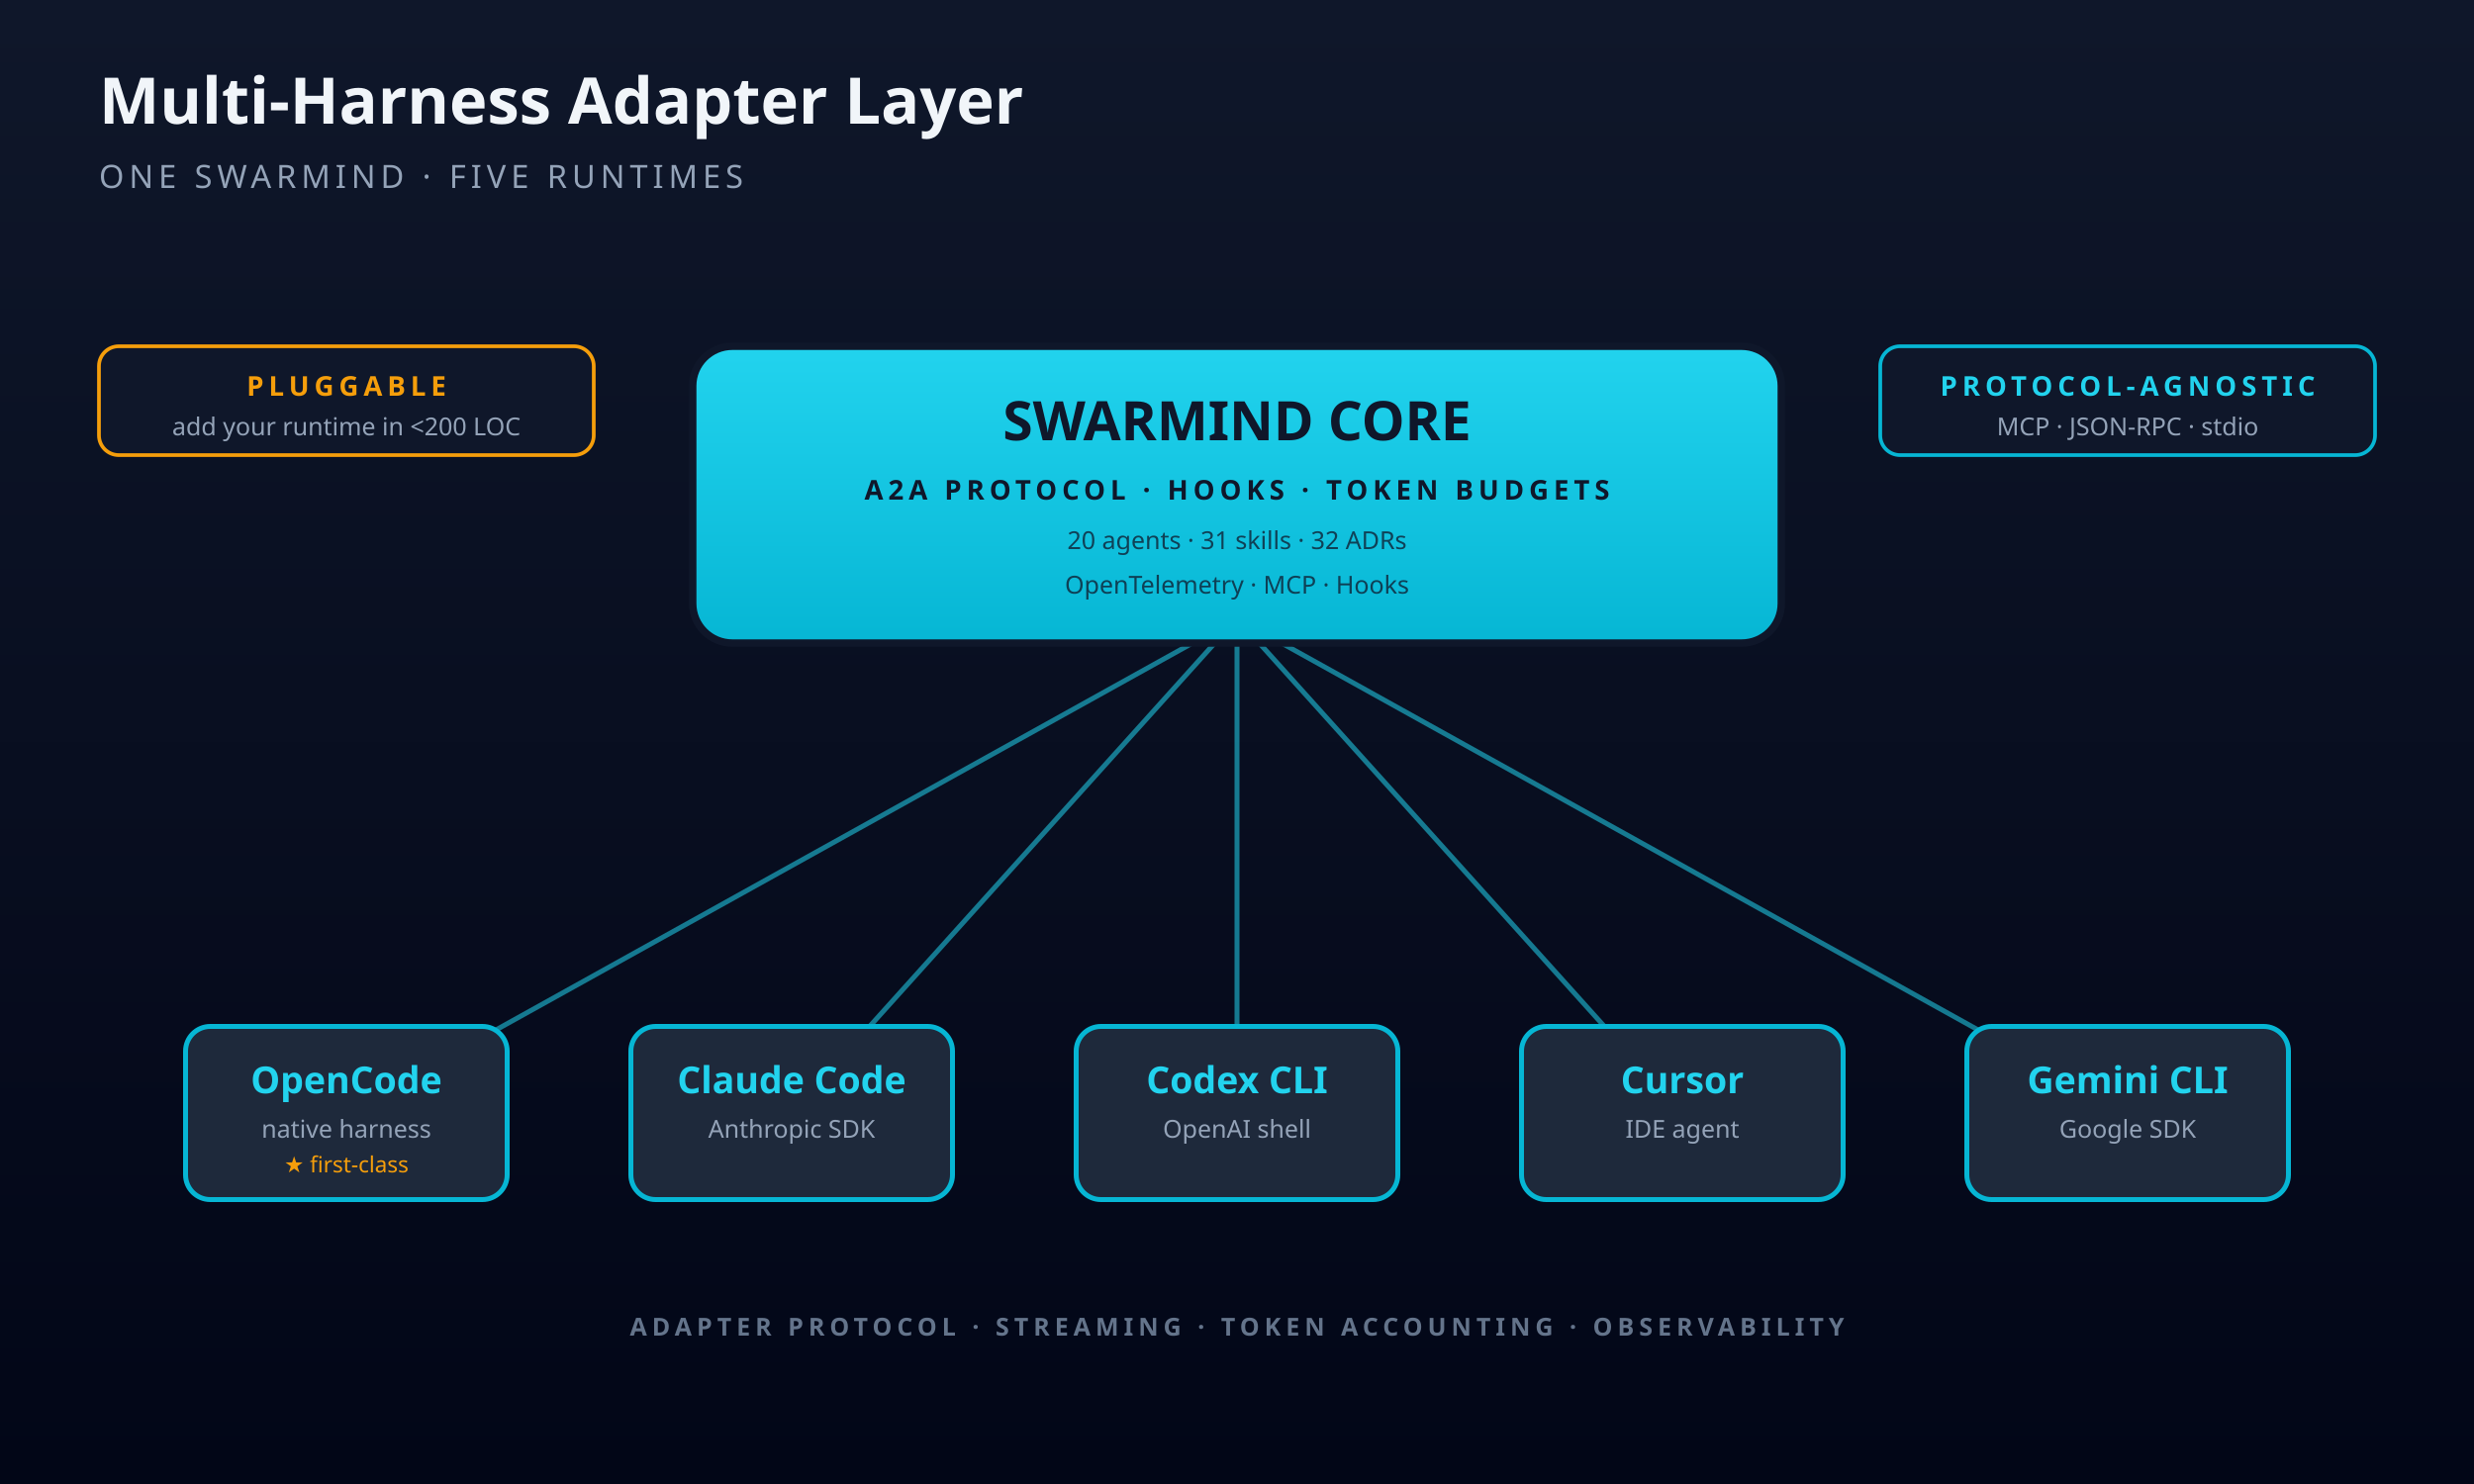
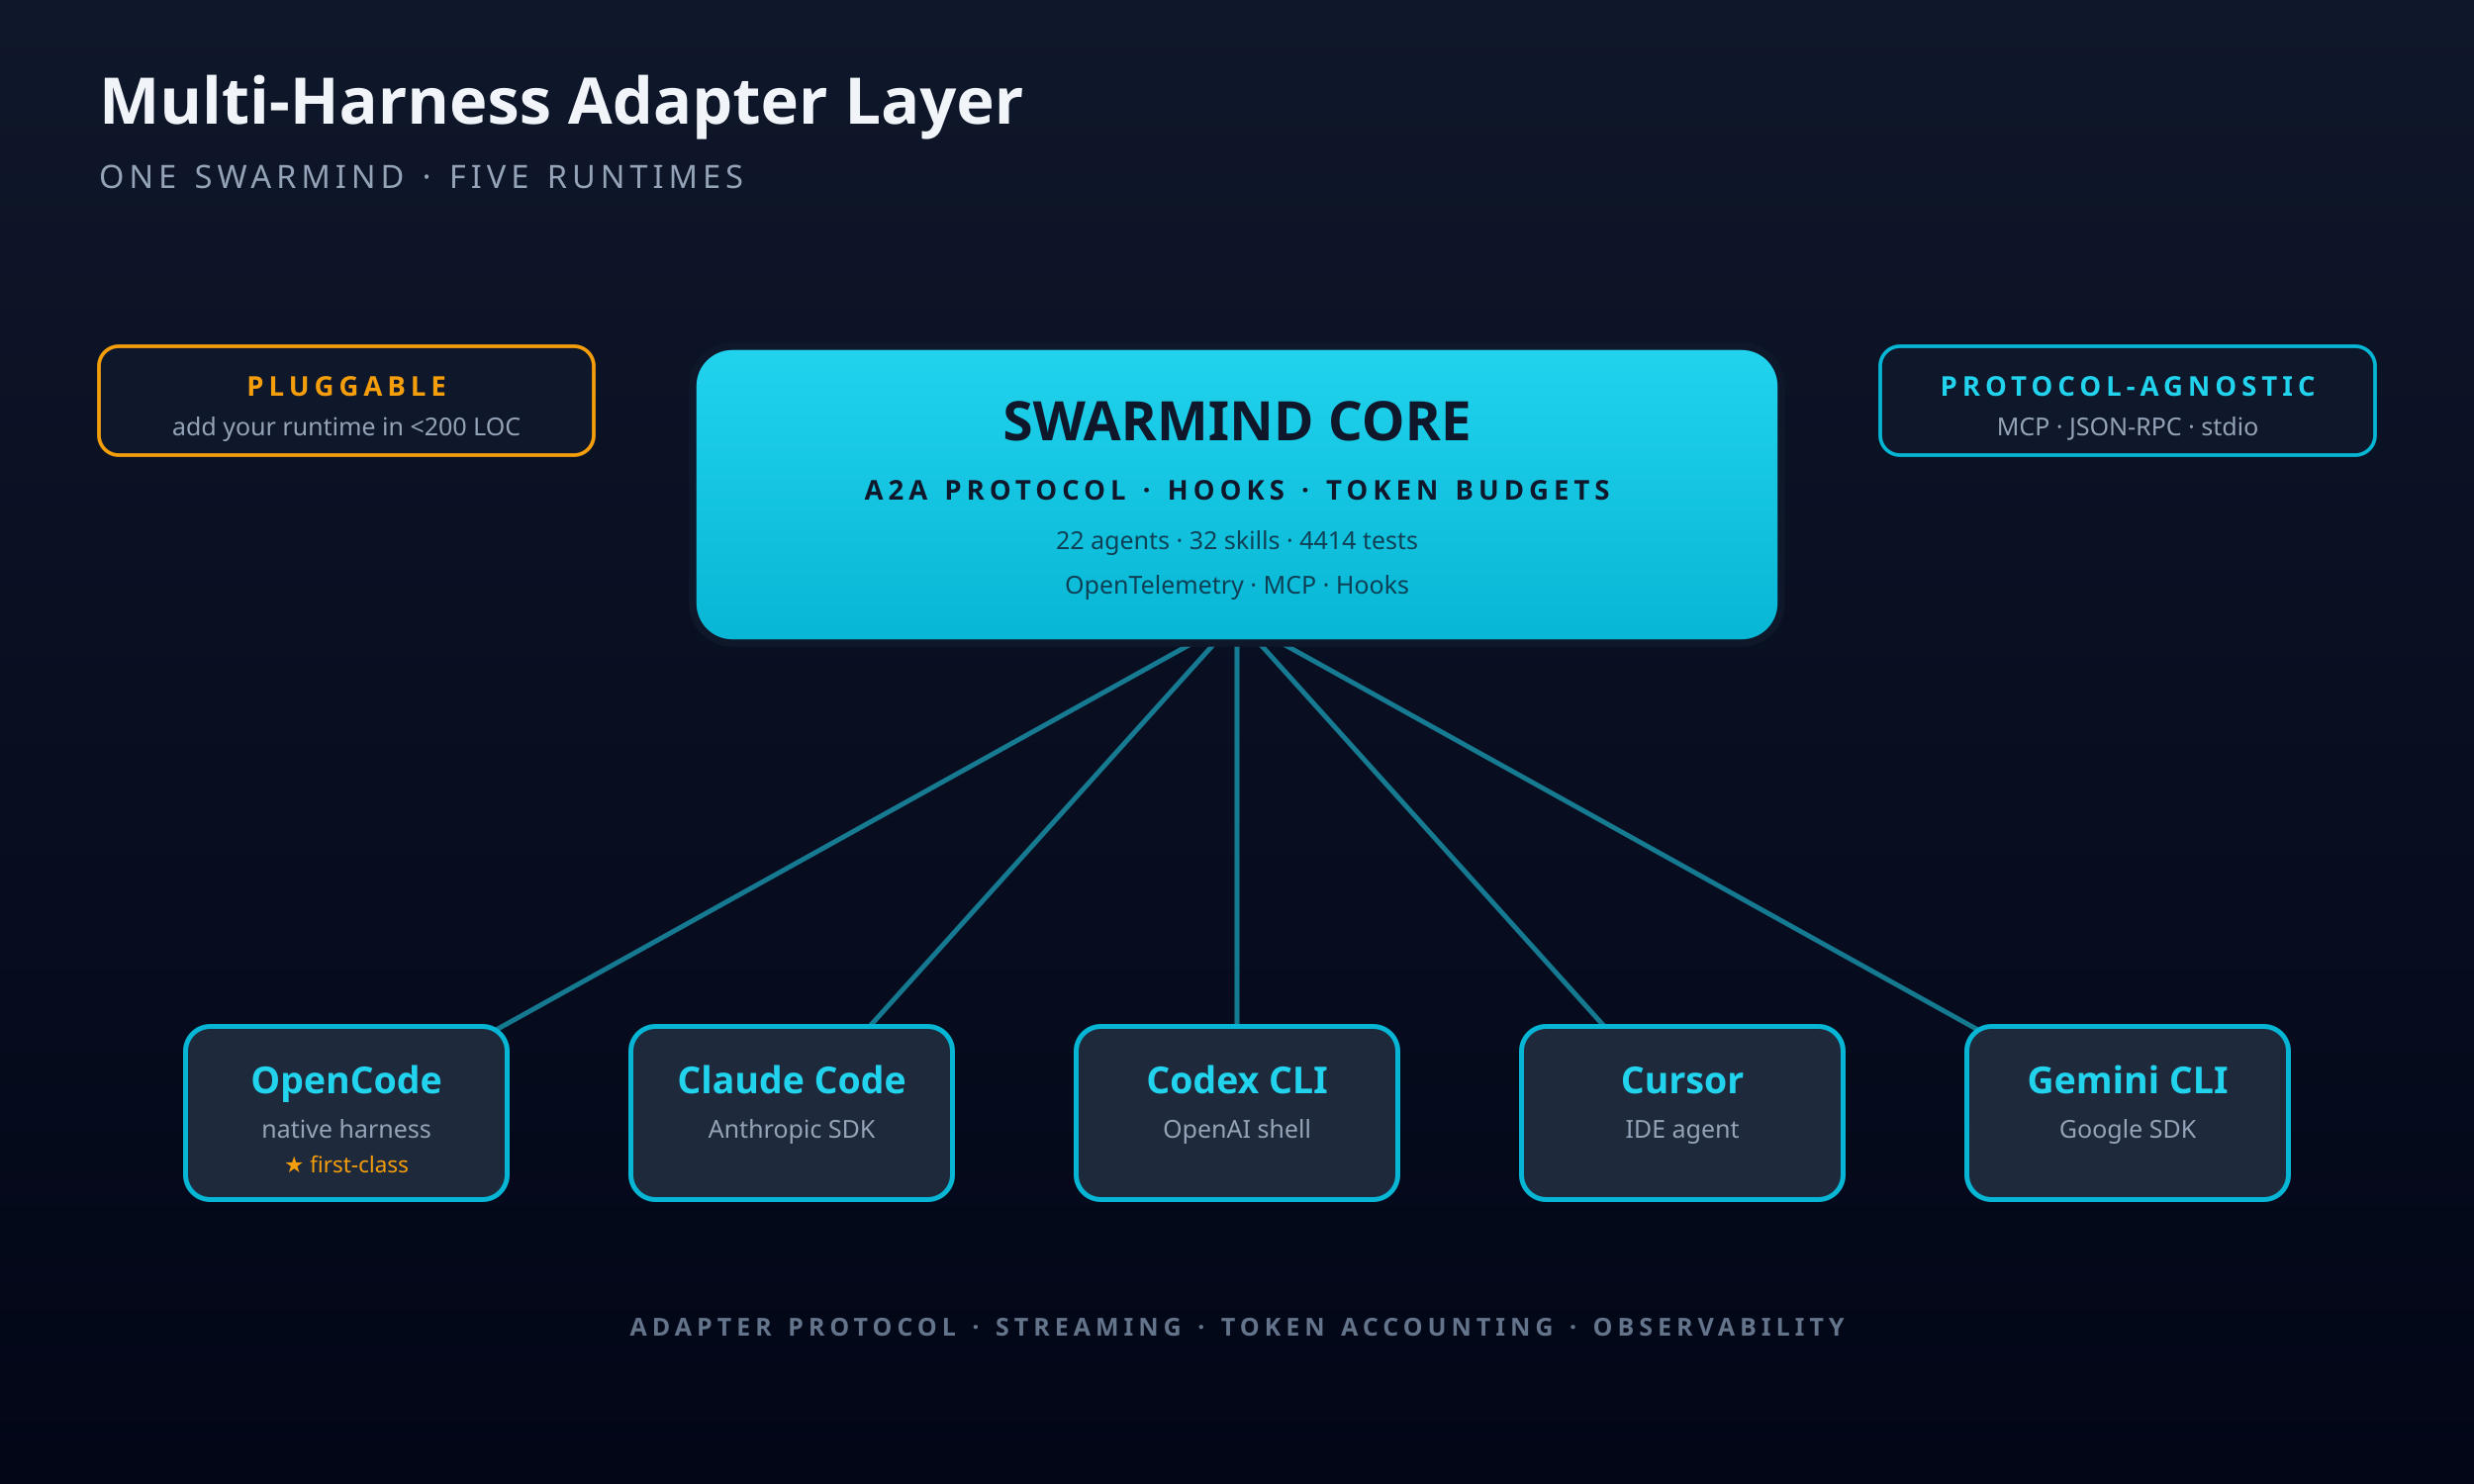
<svg xmlns="http://www.w3.org/2000/svg" viewBox="0 0 1000 600" width="1000" height="600" role="img" aria-label="Swarmind multi-harness">
  <defs>
    <linearGradient id="bg" x1="0" y1="0" x2="0" y2="1">
      <stop offset="0%" stop-color="#0F172A" />
      <stop offset="100%" stop-color="#020617" />
    </linearGradient>
    <linearGradient id="cyan" x1="0" y1="0" x2="0" y2="1">
      <stop offset="0%" stop-color="#22D3EE" />
      <stop offset="100%" stop-color="#06B6D4" />
    </linearGradient>
  </defs>
  <rect width="1000" height="600" fill="url(#bg)" />
  <g font-family="ui-sans-serif, system-ui, sans-serif" fill="#F1F5F9">
    <text x="40" y="50" font-size="26" font-weight="800">Multi-Harness Adapter Layer</text>
    <text x="40" y="76" font-size="13" fill="#94A3B8" font-weight="500" letter-spacing="2">ONE SWARMIND · FIVE RUNTIMES</text>
  </g>
  <g stroke="#22D3EE" stroke-width="2" fill="none" stroke-opacity="0.55">
    <line x1="500" y1="250" x2="140" y2="450" />
    <line x1="500" y1="250" x2="320" y2="450" />
    <line x1="500" y1="250" x2="500" y2="450" />
    <line x1="500" y1="250" x2="680" y2="450" />
    <line x1="500" y1="250" x2="860" y2="450" />
  </g>
  <g font-family="ui-sans-serif, system-ui, sans-serif">
    <g transform="translate(500,200)">
      <rect x="-220" y="-60" width="440" height="120" rx="16" fill="url(#cyan)" stroke="#0F172A" stroke-width="3" />
      <text x="0" y="-22" text-anchor="middle" font-size="22" font-weight="800" fill="#0F172A">SWARMIND CORE</text>
      <text x="0" y="2" text-anchor="middle" font-size="11" font-weight="700" fill="#0F172A" letter-spacing="2">A2A PROTOCOL · HOOKS · TOKEN BUDGETS</text>
-       <text x="0" y="22" text-anchor="middle" font-size="10" fill="#0F172A" opacity="0.75">20 agents · 31 skills · 32 ADRs</text>
+       <text x="0" y="22" text-anchor="middle" font-size="10" fill="#0F172A" opacity="0.75">22 agents · 32 skills · 4414 tests</text>
      <text x="0" y="40" text-anchor="middle" font-size="10" fill="#0F172A" opacity="0.75">OpenTelemetry · MCP · Hooks</text>
    </g>
    <g transform="translate(140,450)">
      <rect x="-65" y="-35" width="130" height="70" rx="10" fill="#1E293B" stroke="#06B6D4" stroke-width="2" />
      <text x="0" y="-8" text-anchor="middle" font-size="15" font-weight="800" fill="#22D3EE">OpenCode</text>
      <text x="0" y="10" text-anchor="middle" font-size="10" fill="#94A3B8">native harness</text>
      <text x="0" y="24" text-anchor="middle" font-size="9" fill="#F59E0B">★ first-class</text>
    </g>
    <g transform="translate(320,450)">
      <rect x="-65" y="-35" width="130" height="70" rx="10" fill="#1E293B" stroke="#06B6D4" stroke-width="2" />
      <text x="0" y="-8" text-anchor="middle" font-size="15" font-weight="800" fill="#22D3EE">Claude Code</text>
      <text x="0" y="10" text-anchor="middle" font-size="10" fill="#94A3B8">Anthropic SDK</text>
    </g>
    <g transform="translate(500,450)">
      <rect x="-65" y="-35" width="130" height="70" rx="10" fill="#1E293B" stroke="#06B6D4" stroke-width="2" />
      <text x="0" y="-8" text-anchor="middle" font-size="15" font-weight="800" fill="#22D3EE">Codex CLI</text>
      <text x="0" y="10" text-anchor="middle" font-size="10" fill="#94A3B8">OpenAI shell</text>
    </g>
    <g transform="translate(680,450)">
      <rect x="-65" y="-35" width="130" height="70" rx="10" fill="#1E293B" stroke="#06B6D4" stroke-width="2" />
      <text x="0" y="-8" text-anchor="middle" font-size="15" font-weight="800" fill="#22D3EE">Cursor</text>
      <text x="0" y="10" text-anchor="middle" font-size="10" fill="#94A3B8">IDE agent</text>
    </g>
    <g transform="translate(860,450)">
      <rect x="-65" y="-35" width="130" height="70" rx="10" fill="#1E293B" stroke="#06B6D4" stroke-width="2" />
      <text x="0" y="-8" text-anchor="middle" font-size="15" font-weight="800" fill="#22D3EE">Gemini CLI</text>
      <text x="0" y="10" text-anchor="middle" font-size="10" fill="#94A3B8">Google SDK</text>
    </g>
  </g>
  <g font-family="ui-sans-serif, system-ui, sans-serif" font-size="10" fill="#64748B" font-weight="600" letter-spacing="2">
    <text x="500" y="540" text-anchor="middle">ADAPTER PROTOCOL · STREAMING · TOKEN ACCOUNTING · OBSERVABILITY</text>
  </g>
  <g transform="translate(40,140)">
    <rect width="200" height="44" rx="8" fill="#0F172A" stroke="#F59E0B" stroke-width="1.5" />
    <text x="100" y="20" text-anchor="middle" font-family="ui-sans-serif, system-ui, sans-serif" font-size="11" font-weight="700" fill="#F59E0B" letter-spacing="2">PLUGGABLE</text>
    <text x="100" y="36" text-anchor="middle" font-family="ui-sans-serif, system-ui, sans-serif" font-size="10" fill="#94A3B8">add your runtime in &lt;200 LOC</text>
  </g>
  <g transform="translate(760,140)">
    <rect width="200" height="44" rx="8" fill="#0F172A" stroke="#06B6D4" stroke-width="1.5" />
    <text x="100" y="20" text-anchor="middle" font-family="ui-sans-serif, system-ui, sans-serif" font-size="11" font-weight="700" fill="#22D3EE" letter-spacing="2">PROTOCOL-AGNOSTIC</text>
    <text x="100" y="36" text-anchor="middle" font-family="ui-sans-serif, system-ui, sans-serif" font-size="10" fill="#94A3B8">MCP · JSON-RPC · stdio</text>
  </g>
</svg>
